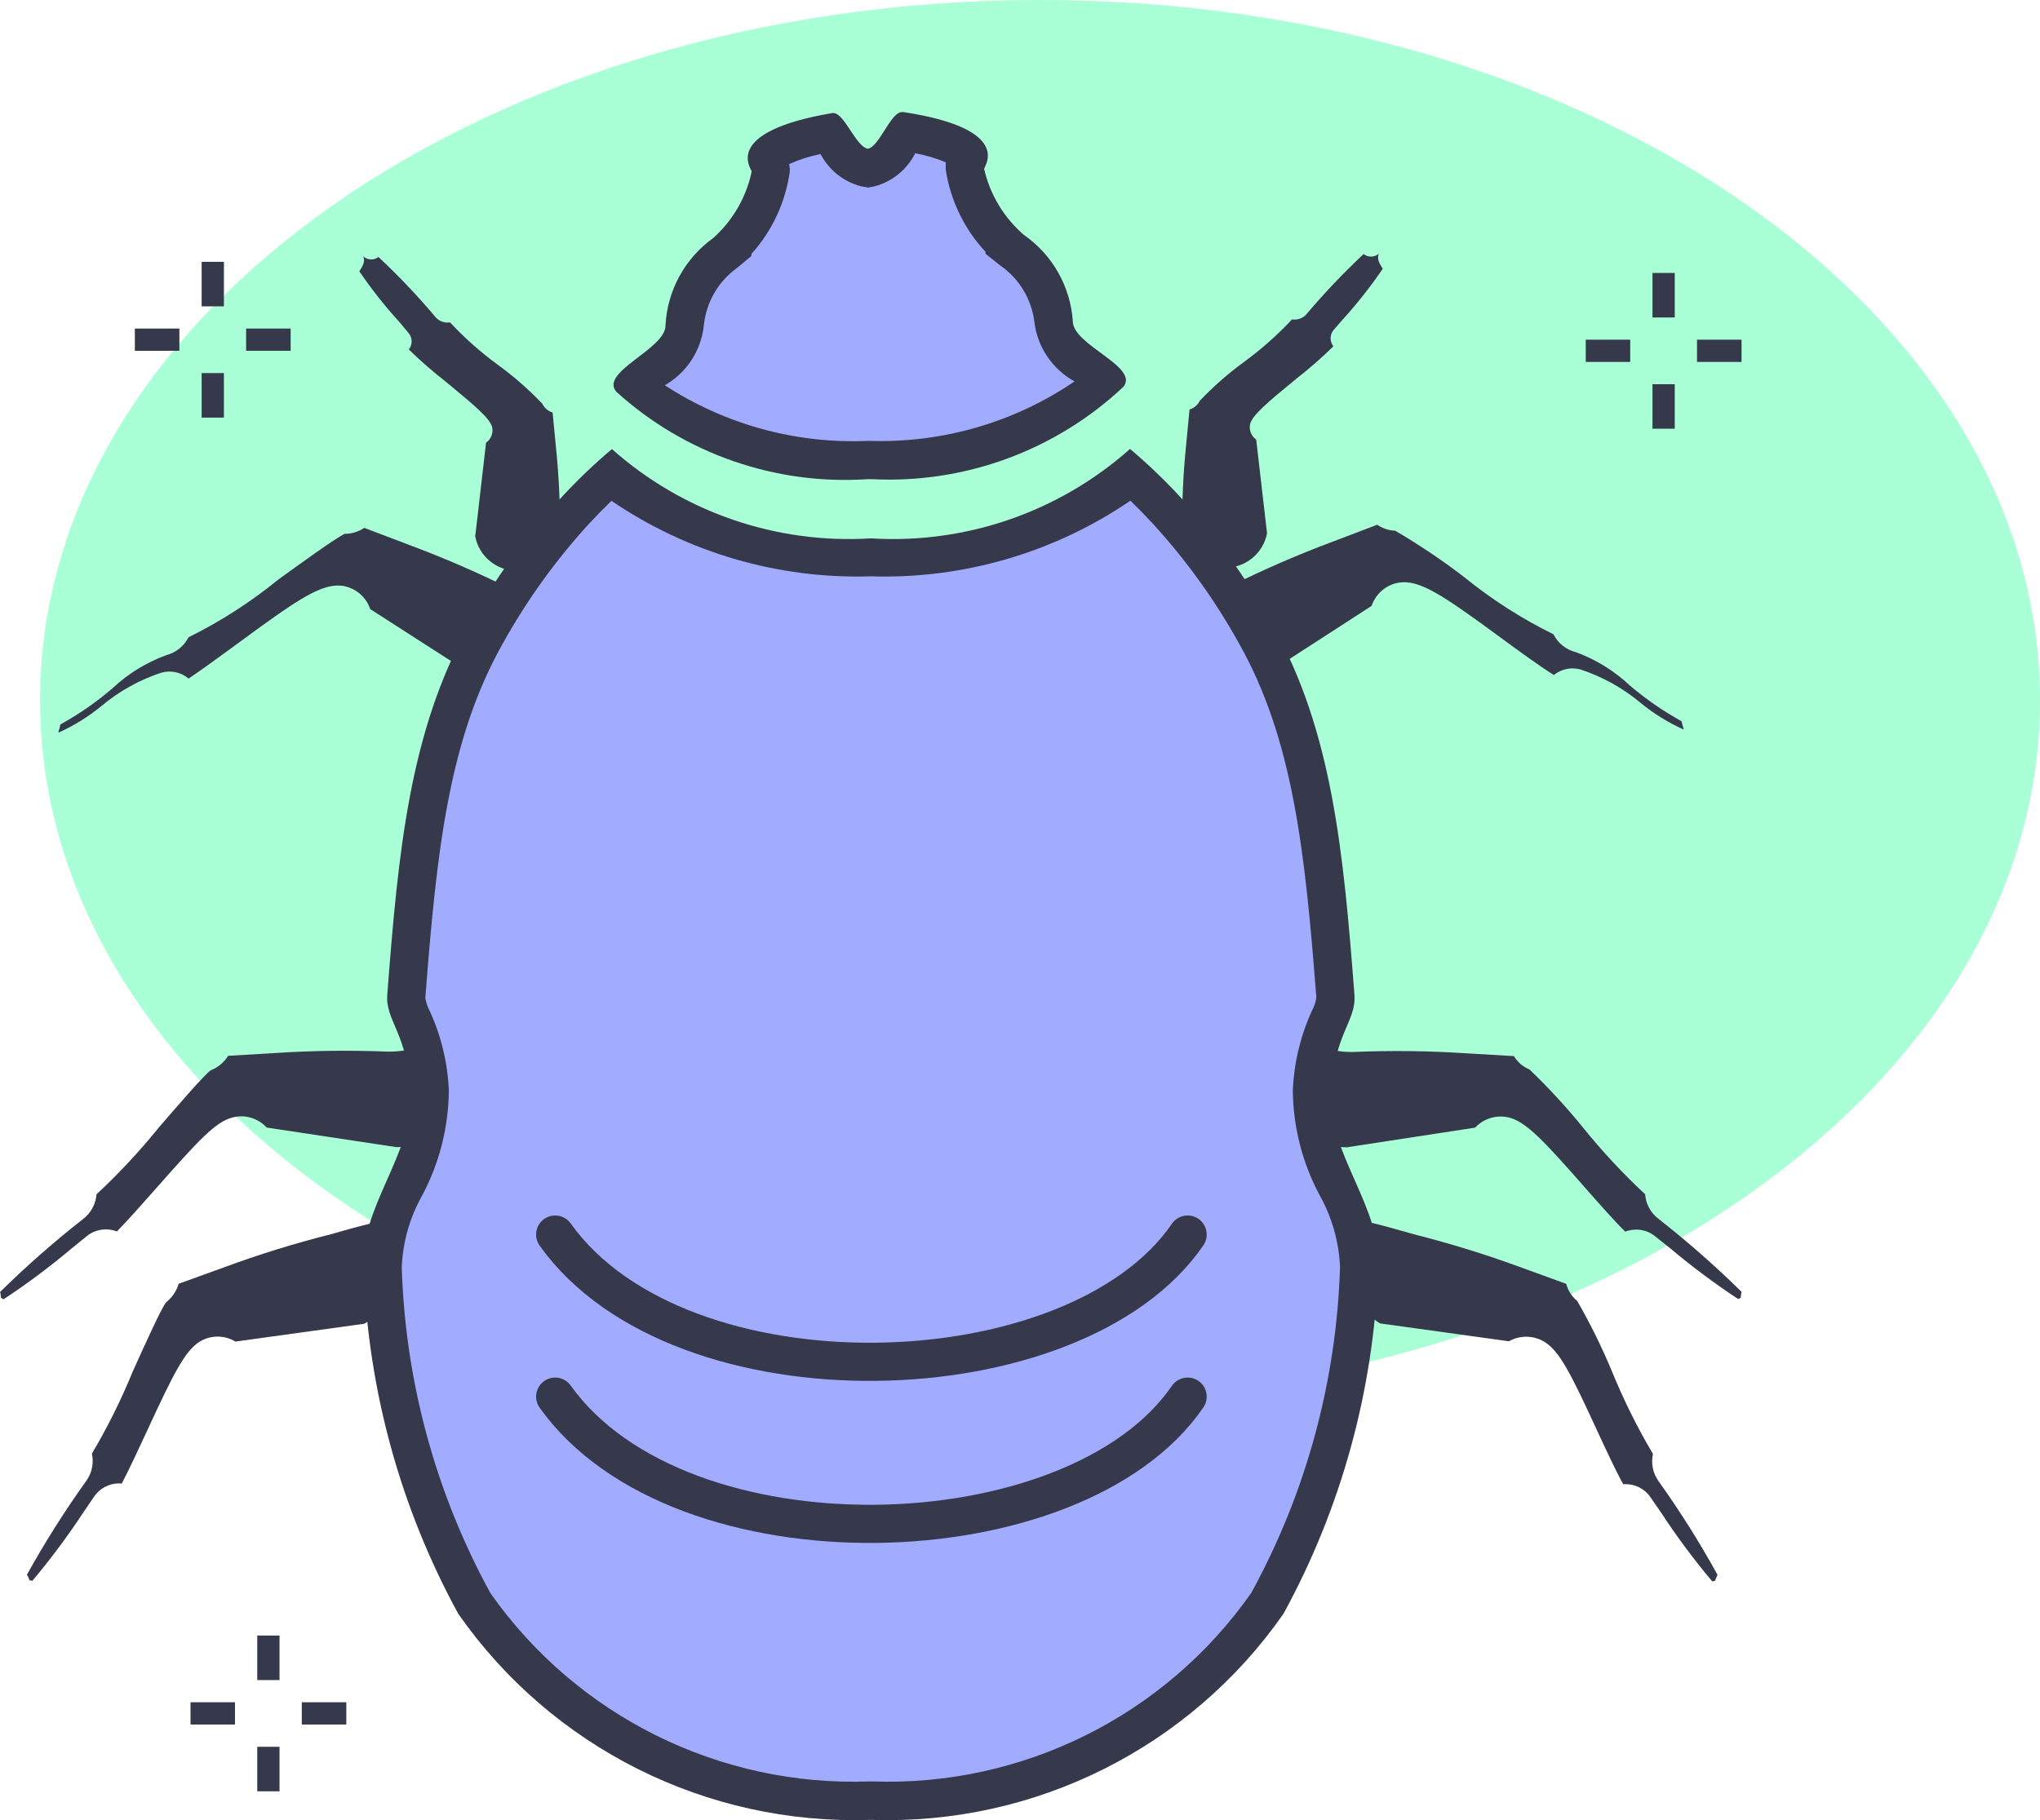
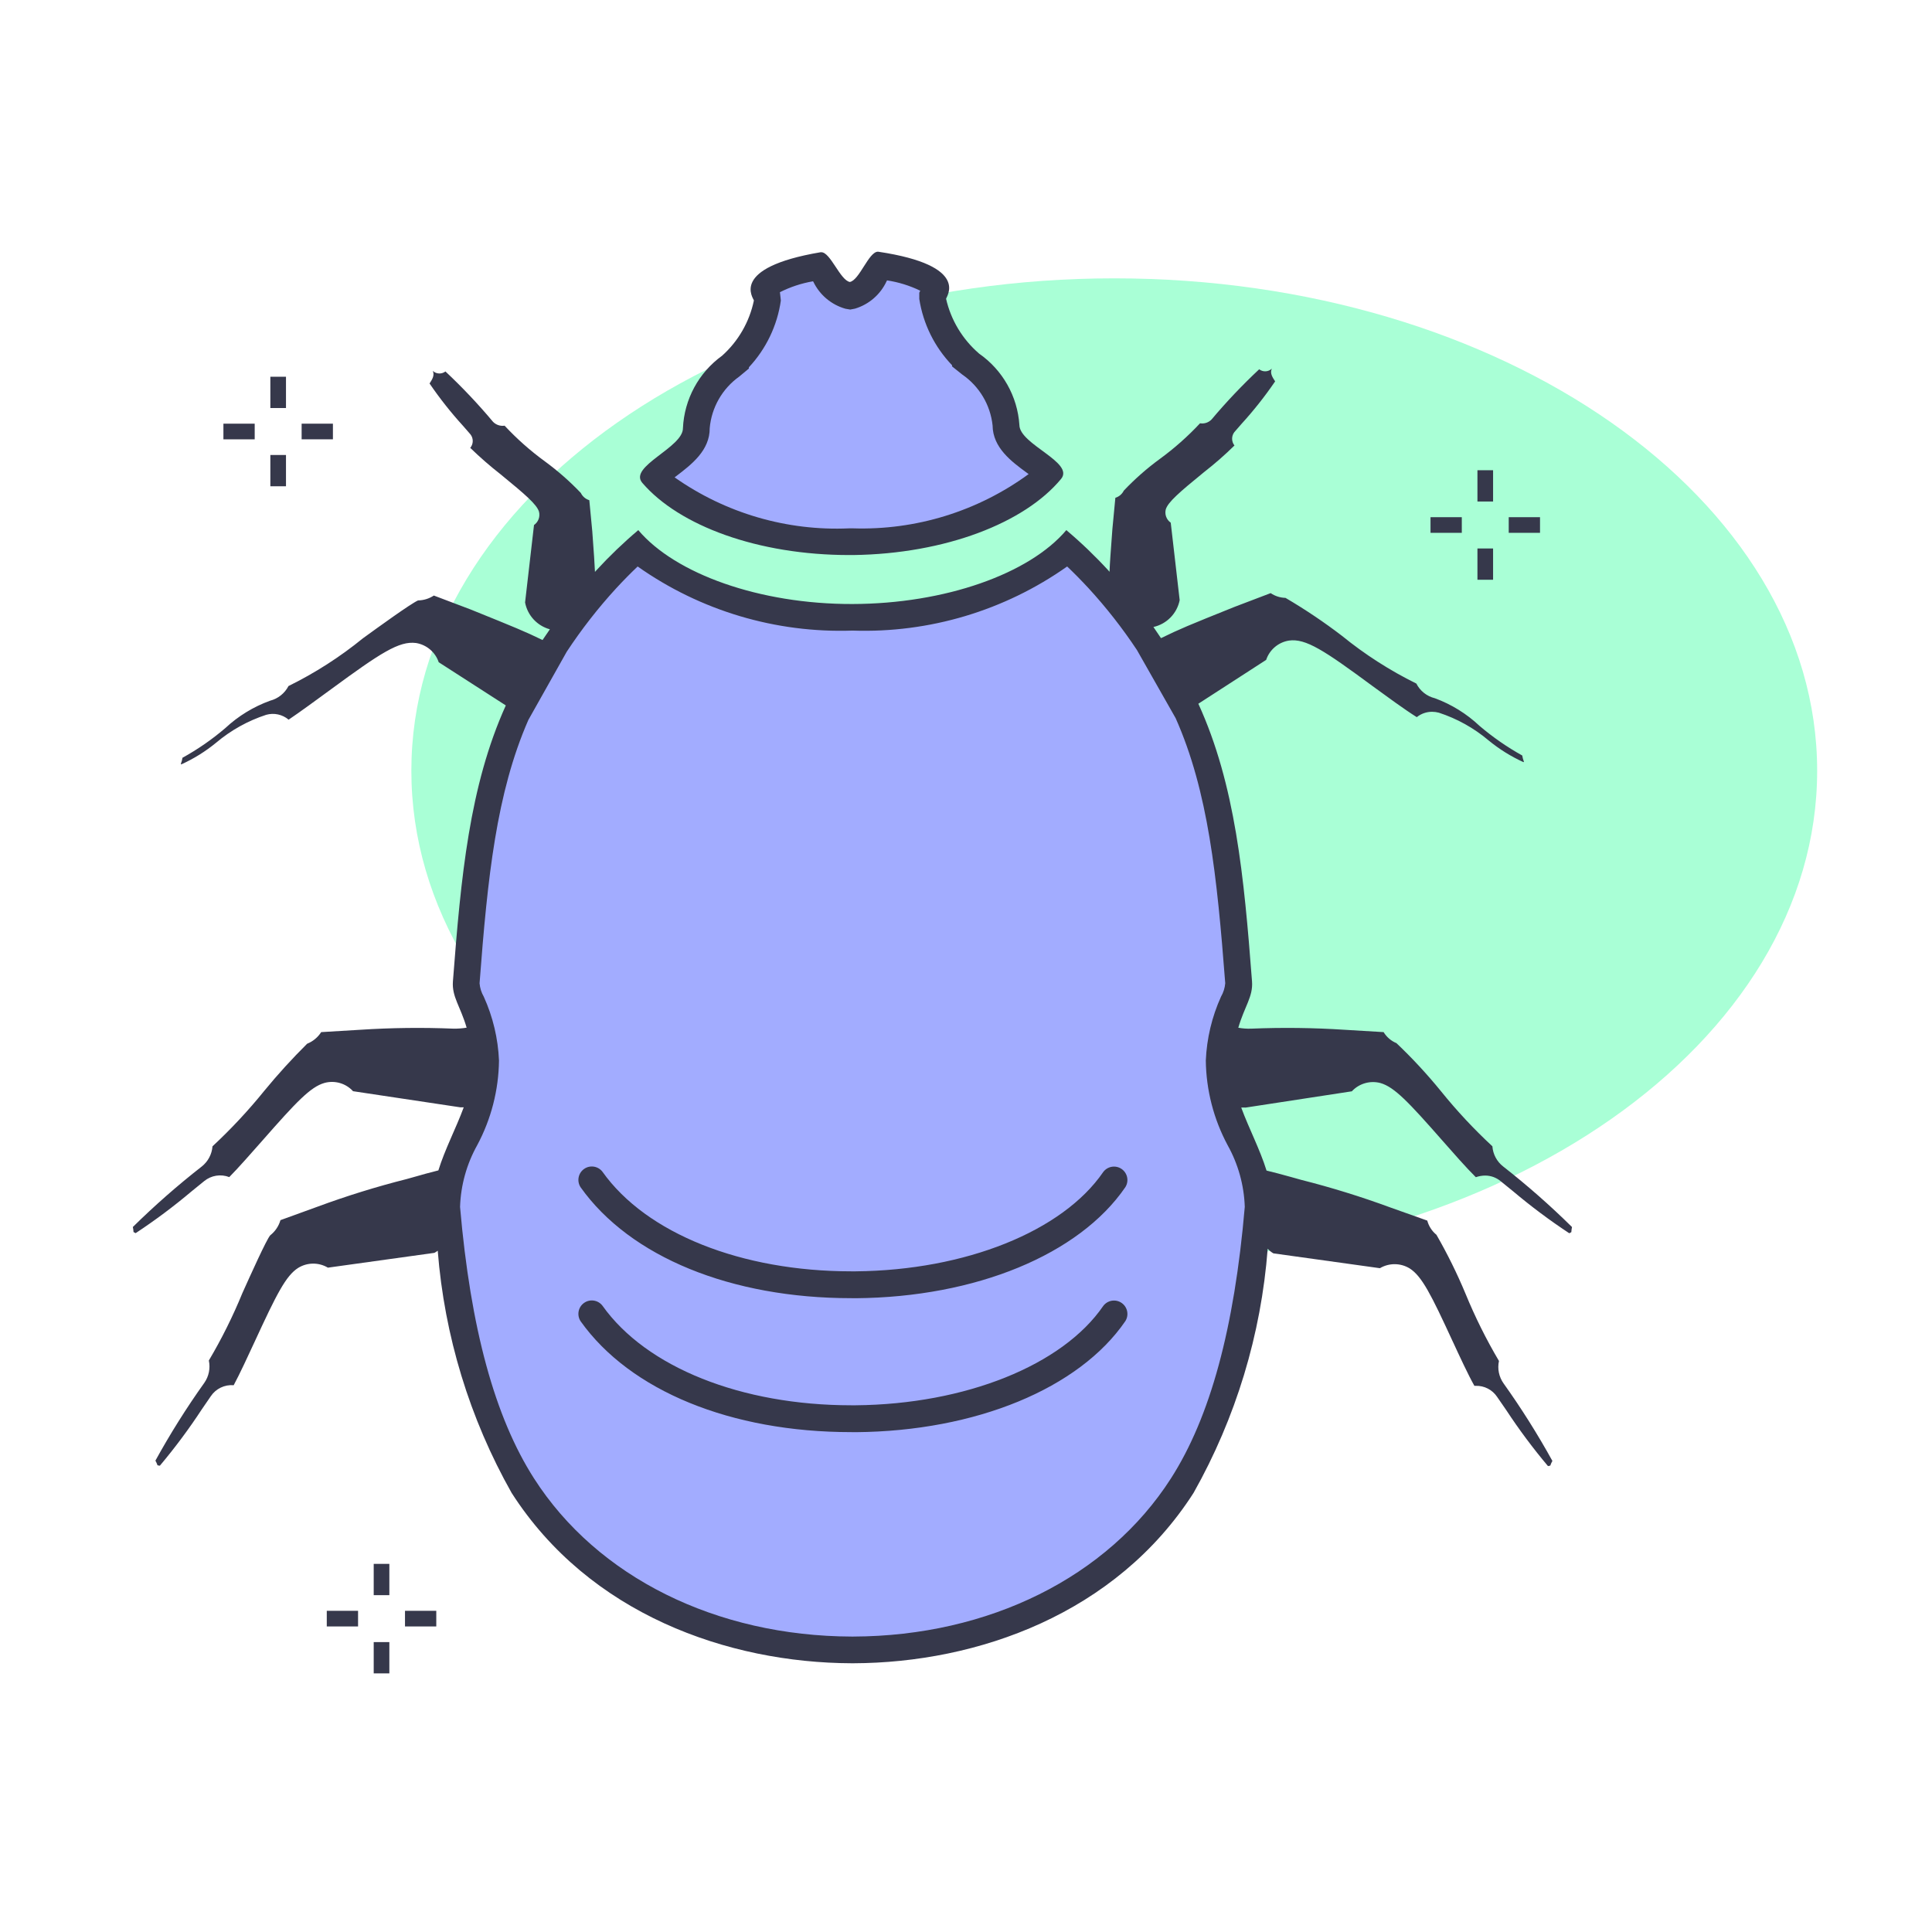
- <svg xmlns="http://www.w3.org/2000/svg" id="Layer_1" data-name="Layer 1" viewBox="0 0 34.265 30.578">
-   <ellipse cx="17.469" cy="11.766" rx="16.796" ry="11.766" style="fill:#a9ffd6" />
-   <path d="M20.951,13.421c.037.065.136.223.188.305a8.122,8.122,0,0,1,.545.978l.018.037.034-.02a1.691,1.691,0,0,1,.3-.155l1.835-1.187a.587.587,0,0,1,.461-.392c.345-.05.721.2,1.706.924.271.2.651.477.895.629a.5.5,0,0,1,.311-.111.584.584,0,0,1,.136.018,3.054,3.054,0,0,1,1.014.565v0a3.262,3.262,0,0,0,.711.441l.008-.01a.613.613,0,0,1-.035-.126,5.271,5.271,0,0,1-.868-.6,2.664,2.664,0,0,0-.908-.561.575.575,0,0,1-.376-.3,7.984,7.984,0,0,1-1.51-.969,11.1,11.1,0,0,0-1.15-.772.556.556,0,0,1-.3-.1l-.739.281a17.93,17.93,0,0,0-1.742.757C21.218,13.188,21.007,13.3,20.951,13.421Z" transform="translate(-0.833 -3.199)" style="fill:#36384b" />
-   <path d="M15.4,10.93a5.607,5.607,0,0,1-3.891-1.273c.065-.062.171-.143.242-.2.276-.21.589-.449.586-.791a1.652,1.652,0,0,1,.68-1.221,2.319,2.319,0,0,0,.762-1.371V6l-.046-.093c0-.091.129-.31,1.025-.476.032.041.069.1.1.137.132.2.269.407.5.446l.057.01.057-.011c.232-.044.365-.253.493-.455.026-.041.063-.1.094-.142.894.147,1.034.366,1.048.391l-.034.068-.025.17A2.315,2.315,0,0,0,17.831,7.4a1.665,1.665,0,0,1,.7,1.211c0,.342.32.575.6.78.072.053.178.131.246.192a5.629,5.629,0,0,1-3.907,1.347l0,0Z" transform="translate(-0.833 -3.199)" style="fill:#a2acff" />
-   <path d="M16.2,5.773a2.517,2.517,0,0,1,.518.153l0,.122a2.6,2.6,0,0,0,.669,1.383v.032l.238.19a1.357,1.357,0,0,1,.583.961,1.318,1.318,0,0,0,.674.993,5.789,5.789,0,0,1-3.419,1H15.4A5.782,5.782,0,0,1,12,9.672a1.319,1.319,0,0,0,.655-1.006,1.358,1.358,0,0,1,.566-.972l.233-.194V7.466A2.6,2.6,0,0,0,14.1,6.073a.707.707,0,0,0-.011-.118,2.534,2.534,0,0,1,.526-.168,1.071,1.071,0,0,0,.686.543l.115.02.114-.022a1.074,1.074,0,0,0,.676-.555m-.226-.69c-.187,0-.375.578-.57.615-.2-.033-.394-.6-.58-.6h-.015c-1.877.318-1.356.942-1.356.982A2.072,2.072,0,0,1,12.811,7.2v0a1.925,1.925,0,0,0-.8,1.47c0,.395-1.113.778-.826,1.111A5.715,5.715,0,0,0,15.4,11.25h.044v0h.037A5.746,5.746,0,0,0,19.7,9.7c.28-.338-.843-.7-.847-1.1a1.926,1.926,0,0,0-.823-1.455v0a2.075,2.075,0,0,1-.667-1.109c0-.041.509-.674-1.374-.957Z" transform="translate(-0.833 -3.199)" style="fill:#36384b" />
-   <path d="M10.075,11.027" transform="translate(-0.833 -3.199)" style="fill:#36384b" />
-   <path d="M9.191,11.892" transform="translate(-0.833 -3.199)" style="fill:#36384b" />
-   <path d="M6.628,12.165c-.159.073-.8.54-1.119.77A8,8,0,0,1,4,13.906a.584.584,0,0,1-.373.3,2.656,2.656,0,0,0-.908.56,5.187,5.187,0,0,1-.873.605.529.529,0,0,1-.033.123l.009.011a3.224,3.224,0,0,0,.711-.441A3.047,3.047,0,0,1,3.545,14.5a.5.5,0,0,1,.456.1c.222-.148.588-.417.867-.621,1-.737,1.378-.983,1.722-.937a.586.586,0,0,1,.462.391l1.867,1.2a1.4,1.4,0,0,1,.265.137l.035.021.019-.037a8.139,8.139,0,0,1,.538-.969c.053-.083.157-.248.194-.325a1.372,1.372,0,0,0-.533-.353,17.926,17.926,0,0,0-1.745-.758l-.74-.281a.6.6,0,0,1-.321.1Z" transform="translate(-0.833 -3.199)" style="fill:#36384b" />
-   <path d="M6.606,23.875l-.208.059a17.443,17.443,0,0,0-1.814.562l-.751.272a.605.605,0,0,1-.208.309c-.075.082-.406.818-.565,1.171a10.4,10.4,0,0,1-.683,1.373.576.576,0,0,1-.091.453,16.171,16.171,0,0,0-1,1.581.624.624,0,0,1,.044.095l.047.008a12.19,12.19,0,0,0,.852-1.143l.183-.268a.507.507,0,0,1,.466-.223c.12-.224.3-.618.428-.891.444-.962.632-1.335.882-1.494a.581.581,0,0,1,.6,0l2.165-.3a.579.579,0,0,0,.27-.34l-.006-.028a2.992,2.992,0,0,1,.059-1.36C7.04,23.75,6.73,23.84,6.606,23.875Z" transform="translate(-0.833 -3.199)" style="fill:#36384b" />
-   <path d="M4.375,21.18c-.095.058-.618.664-.869.956a10.883,10.883,0,0,1-1.052,1.129.575.575,0,0,1-.219.41,16.433,16.433,0,0,0-1.4,1.23.628.628,0,0,1,.015.1l.043.023a11.989,11.989,0,0,0,1.136-.848l.258-.21a.512.512,0,0,1,.509-.081c.18-.181.468-.509.669-.736.7-.792.983-1.1,1.266-1.177a.577.577,0,0,1,.581.167l2.178.329a1.213,1.213,0,0,1,.263.016,2.133,2.133,0,0,0,.15-.251,2.205,2.205,0,0,0,0-1.146,1.39,1.39,0,0,0-.116-.269l-.018,0a1.855,1.855,0,0,1-.414.046,17.872,17.872,0,0,0-1.9.023l-.79.047A.6.6,0,0,1,4.375,21.18Z" transform="translate(-0.833 -3.199)" style="fill:#36384b" />
-   <path d="M15.5,33.457a7.81,7.81,0,0,1-6.7-3.318,12.5,12.5,0,0,1-1.539-5.622,2.916,2.916,0,0,1,.367-1.364,3.513,3.513,0,0,0,.424-1.615,3.234,3.234,0,0,0-.292-1.224.784.784,0,0,1-.1-.376c.192-2.51.4-4.415,1.333-6.078a11.01,11.01,0,0,1,1.5-2.086c.2-.214.4-.413.6-.592a6.679,6.679,0,0,0,4.369,1.38,6.676,6.676,0,0,0,4.371-1.381c.2.178.395.374.6.593a11.037,11.037,0,0,1,1.5,2.086c.933,1.664,1.14,3.568,1.333,6.078a.812.812,0,0,1-.1.376,3.278,3.278,0,0,0-.292,1.224,3.513,3.513,0,0,0,.424,1.615,2.9,2.9,0,0,1,.367,1.364,12.49,12.49,0,0,1-1.539,5.622,7.765,7.765,0,0,1-6.645,3.315Z" transform="translate(-0.833 -3.199)" style="fill:#a2acff" />
-   <path d="M11.1,11.611a7.33,7.33,0,0,0,4.361,1.271,7.327,7.327,0,0,0,4.359-1.271q.186.18.372.381a10.589,10.589,0,0,1,1.457,2.026c.9,1.6,1.105,3.476,1.294,5.944a.71.71,0,0,1-.078.227,3.588,3.588,0,0,0-.317,1.331A3.808,3.808,0,0,0,23,23.283a2.708,2.708,0,0,1,.341,1.2,12.179,12.179,0,0,1-1.49,5.477,7.451,7.451,0,0,1-6.376,3.169h-.029A7.452,7.452,0,0,1,9.07,29.965a12.18,12.18,0,0,1-1.489-5.477,2.682,2.682,0,0,1,.341-1.2,3.819,3.819,0,0,0,.45-1.763,3.548,3.548,0,0,0-.317-1.331.739.739,0,0,1-.078-.227c.189-2.468.393-4.34,1.294-5.944a10.632,10.632,0,0,1,1.457-2.026c.124-.134.249-.261.373-.381m8.71-.872a5.99,5.99,0,0,1-4.35,1.5,5.988,5.988,0,0,1-4.35-1.5,9.343,9.343,0,0,0-.853.817A11.271,11.271,0,0,0,8.712,13.7c-1,1.781-1.191,3.818-1.374,6.209-.034.444.338.641.394,1.643.057,1.033-.88,1.949-.79,2.988A13.044,13.044,0,0,0,8.53,30.312a8.109,8.109,0,0,0,6.914,3.463h.033a8.108,8.108,0,0,0,6.914-3.463,13.044,13.044,0,0,0,1.589-5.768c.09-1.039-.848-1.955-.791-2.988.056-1,.428-1.2.394-1.643-.183-2.391-.373-4.428-1.373-6.209a11.314,11.314,0,0,0-1.546-2.148,9.474,9.474,0,0,0-.853-.817Z" transform="translate(-0.833 -3.199)" style="fill:#36384b" />
-   <path d="M21.73,11.892" transform="translate(-0.833 -3.199)" style="fill:#36384b" />
-   <path d="M26.783,25.749c.249.16.437.532.873,1.479l.006.013c.126.273.309.667.435.894h.028a.5.5,0,0,1,.432.222l.189.274a11.887,11.887,0,0,0,.847,1.137.373.373,0,0,1,.046-.009.587.587,0,0,1,.043-.1,15.846,15.846,0,0,0-.993-1.577.573.573,0,0,1-.092-.455,10.535,10.535,0,0,1-.681-1.369,10.386,10.386,0,0,0-.59-1.2.557.557,0,0,1-.186-.289l-.745-.271a18.009,18.009,0,0,0-1.814-.562l-.206-.058c-.288-.083-.517-.141-.685-.173a2.978,2.978,0,0,1,.062,1.341l-.01.054a.586.586,0,0,0,.271.334l2.165.3A.588.588,0,0,1,26.783,25.749Z" transform="translate(-0.833 -3.199)" style="fill:#36384b" />
-   <path d="M25.61,22.145a.587.587,0,0,1,.582-.167c.284.081.57.385,1.259,1.169.2.228.491.559.679.744a.584.584,0,0,1,.189-.033.491.491,0,0,1,.316.114l.252.2a12.161,12.161,0,0,0,1.142.853l.042-.022a.541.541,0,0,1,.014-.1,16.485,16.485,0,0,0-1.4-1.23.566.566,0,0,1-.219-.409,10.657,10.657,0,0,1-1.043-1.12,10.475,10.475,0,0,0-.9-.977.54.54,0,0,1-.261-.224l-.792-.047a17.8,17.8,0,0,0-1.9-.023,1.428,1.428,0,0,1-.356-.034l-.08-.015a1.668,1.668,0,0,0-.113.268,2.209,2.209,0,0,0,0,1.147,1.811,1.811,0,0,0,.151.25,1.153,1.153,0,0,1,.282-.014Z" transform="translate(-0.833 -3.199)" style="fill:#36384b" />
-   <path d="M10.238,12.081a12.441,12.441,0,0,0-.062-1.316l-.061-.635a.284.284,0,0,1-.173-.148,5.437,5.437,0,0,0-.731-.642,5.692,5.692,0,0,1-.819-.725.268.268,0,0,1-.235-.078,11.583,11.583,0,0,0-.967-1.02.2.2,0,0,1-.249-.005L6.932,7.5c.044.093-.013.179-.064.257l0,0a7.729,7.729,0,0,0,.68.86L7.7,8.8a.219.219,0,0,1,0,.271,7.619,7.619,0,0,0,.619.54c.5.412.73.608.778.755a.253.253,0,0,1-.1.271l-.182,1.574a.712.712,0,0,0,.708.578v.16l.884-.865h-.16Z" transform="translate(-0.833 -3.199)" style="fill:#36384b" />
-   <path d="M21.407,12.737a.711.711,0,0,0,.708-.578l-.182-1.574a.254.254,0,0,1-.1-.271c.048-.147.274-.343.778-.755a7.314,7.314,0,0,0,.618-.541.22.22,0,0,1,0-.27l.146-.168a7.86,7.86,0,0,0,.684-.866l0,0c-.05-.077-.107-.164-.064-.256l-.009.009a.2.2,0,0,1-.249,0,12.027,12.027,0,0,0-.967,1.019.266.266,0,0,1-.235.079,5.768,5.768,0,0,1-.819.724,5.415,5.415,0,0,0-.731.644.282.282,0,0,1-.172.146l-.061.638a12.389,12.389,0,0,0-.062,1.314h-.16l.883.865h0Z" transform="translate(-0.833 -3.199)" style="fill:#36384b" />
-   <rect x="4.321" y="27.479" width="0.374" height="0.748" style="fill:#36384b" />
-   <rect x="4.321" y="29.348" width="0.374" height="0.748" style="fill:#36384b" />
-   <rect x="5.069" y="28.6" width="0.748" height="0.374" style="fill:#36384b" />
-   <polyline points="3.2 28.6 3.947 28.6 3.947 28.974 3.2 28.974" style="fill:#36384b" />
-   <rect x="27.756" y="4.586" width="0.374" height="0.748" style="fill:#36384b" />
-   <rect x="27.756" y="6.455" width="0.374" height="0.748" style="fill:#36384b" />
-   <rect x="28.504" y="5.707" width="0.748" height="0.374" style="fill:#36384b" />
-   <polyline points="26.635 5.707 27.382 5.707 27.382 6.081 26.635 6.081" style="fill:#36384b" />
-   <path d="M10.158,26.664c2.1,2.945,8.736,2.754,10.623,0" transform="translate(-0.833 -3.199)" style="fill:none;stroke:#36384b;stroke-linecap:round;stroke-miterlimit:10;stroke-width:0.641px" />
-   <path d="M10.158,23.941c2.1,2.946,8.736,2.754,10.623,0" transform="translate(-0.833 -3.199)" style="fill:none;stroke:#36384b;stroke-linecap:round;stroke-miterlimit:10;stroke-width:0.641px" />
-   <rect x="3.387" y="4.399" width="0.374" height="0.748" style="fill:#36384b" />
-   <rect x="3.387" y="6.268" width="0.374" height="0.748" style="fill:#36384b" />
-   <rect x="4.134" y="5.52" width="0.748" height="0.374" style="fill:#36384b" />
-   <polyline points="2.265 5.52 3.013 5.52 3.013 5.894 2.265 5.894" style="fill:#36384b" />
+ <svg xmlns="http://www.w3.org/2000/svg" viewBox="0 0 72 72">
+   <g id="Layer_1" data-name="Layer 1">
+     <ellipse cx="41.525" cy="28.724" rx="26.195" ry="18.351" style="fill:#a9ffd6" />
+     <path d="M31.73,20.188c-3.151,0-5.979-.947-7.332-2.422a5.007,5.007,0,0,1,.515-.431c.513-.392,1.044-.8,1.038-1.379a3.121,3.121,0,0,1,1.28-2.307l.18-.15v-.017a4.05,4.05,0,0,0,1.182-2.318l-.008-.1-.064-.134c-.053-.1-.06-.148-.032-.2.042-.082.331-.5,2.027-.805.065.08.152.212.21.3.232.35.472.713.862.779l.089.016L31.766,11c.387-.074.62-.441.845-.795.058-.091.144-.226.208-.308,1.693.272,1.995.689,2.038.771.03.056.024.1-.027.205l-.052.107-.017.164a4.135,4.135,0,0,0,1.4,2.408l.011.014a3.118,3.118,0,0,1,1.322,2.283c.006.583.543.978,1.064,1.36a4.639,4.639,0,0,1,.522.42c-1.338,1.516-4.176,2.517-7.285,2.56Z" style="fill:#a2acff" />
+     <path d="M33.049,10.448a4.32,4.32,0,0,1,1.246.386l-.036.075,0,.232a4.577,4.577,0,0,0,1.222,2.471v.043l.375.3a2.648,2.648,0,0,1,1.135,1.9c.008.833.707,1.346,1.268,1.758l.075.055a10.517,10.517,0,0,1-6.549,2.022h-.134a10.485,10.485,0,0,1-6.51-1.9l.073-.056c.554-.423,1.243-.949,1.235-1.782a2.647,2.647,0,0,1,1.1-1.918l.36-.3v-.046A4.6,4.6,0,0,0,29.1,11.2l-.033-.3-.005-.009a4.367,4.367,0,0,1,1.237-.408l.015.023a1.9,1.9,0,0,0,1.194,1l.178.03.178-.034a1.9,1.9,0,0,0,1.175-1.018l.015-.024M32.717,9.38c-.342,0-.687,1.06-1.045,1.128-.359-.061-.723-1.108-1.063-1.108l-.028,0c-3.442.583-2.486,1.727-2.486,1.8a3.8,3.8,0,0,1-1.184,2.056v0a3.533,3.533,0,0,0-1.46,2.7c.007.725-2.04,1.428-1.514,2.039,1.375,1.6,4.308,2.69,7.716,2.69h.08v0l.034,0h0l.031,0h0v0c3.442-.047,6.389-1.2,7.744-2.835.515-.62-1.545-1.285-1.552-2.01a3.528,3.528,0,0,0-1.51-2.668V13.17a3.807,3.807,0,0,1-1.222-2.034c0-.074.932-1.236-2.52-1.754l-.024,0Z" style="fill:#36384b" />
+     <path d="M31.741,61.49c-5.23-.017-9.813-2.3-12.259-6.12-1.507-2.353-2.435-5.738-2.836-10.349a5.375,5.375,0,0,1,.681-2.542,6.381,6.381,0,0,0,.77-2.921,5.858,5.858,0,0,0-.529-2.214,1.523,1.523,0,0,1-.2-.733C17.727,32,18.11,28.5,19.83,25.432A20.194,20.194,0,0,1,22.6,21.589c.385-.417.775-.8,1.162-1.146C25.379,22.005,28.446,23,31.769,23s6.39-1,8.011-2.561c.387.345.777.729,1.162,1.146a20.193,20.193,0,0,1,2.767,3.843c1.719,3.063,2.1,6.566,2.455,11.179a1.509,1.509,0,0,1-.194.733,5.857,5.857,0,0,0-.529,2.213,6.385,6.385,0,0,0,.77,2.922,5.364,5.364,0,0,1,.681,2.542c-.4,4.61-1.328,8-2.836,10.349-2.445,3.815-7.028,6.1-12.259,6.12h-.056Z" style="fill:#a2acff" />
+     <path d="M56.017,43.47a1.047,1.047,0,0,1-.4-.751A19.455,19.455,0,0,1,53.7,40.665a19.136,19.136,0,0,0-1.658-1.79,1.013,1.013,0,0,1-.479-.411l-1.451-.087a32.7,32.7,0,0,0-3.482-.042,2.259,2.259,0,0,1-.482-.034c.232-.8.555-1.156.511-1.728-.3-3.928-.621-7.331-2-10.347l2.527-1.634a1.074,1.074,0,0,1,.845-.719c.631-.091,1.321.367,3.127,1.7.5.364,1.193.874,1.641,1.153a.911.911,0,0,1,.571-.2.98.98,0,0,1,.249.033,5.536,5.536,0,0,1,1.859,1.036l0,0a5.88,5.88,0,0,0,1.3.809l.014-.018a1.087,1.087,0,0,1-.063-.231,9.755,9.755,0,0,1-1.593-1.105,4.882,4.882,0,0,0-1.664-1.029,1.051,1.051,0,0,1-.689-.547,14.661,14.661,0,0,1-2.77-1.777,20.6,20.6,0,0,0-2.107-1.416,1.026,1.026,0,0,1-.552-.177l-1.353.515c-1.743.7-2.028.819-2.734,1.163q-.139-.21-.282-.416a1.282,1.282,0,0,0,.978-1l-.333-2.887a.465.465,0,0,1-.184-.5c.087-.27.5-.63,1.426-1.385a12.91,12.91,0,0,0,1.133-.992.406.406,0,0,1-.007-.495l.268-.308a14.438,14.438,0,0,0,1.255-1.587l-.005-.007c-.092-.141-.2-.3-.117-.468l-.016.015a.363.363,0,0,1-.457.01,21.649,21.649,0,0,0-1.773,1.869.488.488,0,0,1-.431.144,10.614,10.614,0,0,1-1.5,1.329,9.941,9.941,0,0,0-1.341,1.18.517.517,0,0,1-.315.267l-.111,1.17c-.066.888-.094,1.263-.106,1.588-.015-.017-.03-.036-.046-.053a17.042,17.042,0,0,0-1.564-1.5c-1.376,1.628-4.516,2.747-7.976,2.754s-6.6-1.126-7.976-2.754a17.171,17.171,0,0,0-1.564,1.5c-.017.019-.033.039-.05.057-.013-.309-.041-.693-.1-1.508l-.111-1.164a.518.518,0,0,1-.317-.271,10.1,10.1,0,0,0-1.34-1.177,10.54,10.54,0,0,1-1.5-1.329.5.5,0,0,1-.43-.143A21.537,21.537,0,0,0,16.6,13.843a.366.366,0,0,1-.457-.009l-.016-.016c.08.17-.024.328-.117.47l0,.006a14.326,14.326,0,0,0,1.247,1.577l.278.32a.4.4,0,0,1-.01.5,14.018,14.018,0,0,0,1.135.989c.924.756,1.339,1.115,1.426,1.386a.464.464,0,0,1-.185.5l-.333,2.886a1.284,1.284,0,0,0,.924,1q-.138.2-.273.4c-.674-.327-.985-.453-2.694-1.144l-1.357-.514a1.1,1.1,0,0,1-.589.182h0c-.291.133-1.472.99-2.052,1.41a14.591,14.591,0,0,1-2.776,1.781,1.071,1.071,0,0,1-.685.546A4.889,4.889,0,0,0,8.4,27.131,9.525,9.525,0,0,1,6.8,28.24a1.009,1.009,0,0,1-.061.227l.016.02a5.862,5.862,0,0,0,1.3-.809A5.573,5.573,0,0,1,9.92,26.639a.911.911,0,0,1,.836.181c.408-.273,1.078-.765,1.589-1.139,1.841-1.351,2.528-1.8,3.159-1.718a1.074,1.074,0,0,1,.846.717l2.5,1.609c-1.356,3-1.672,6.384-1.971,10.284-.044.572.279.93.511,1.725a2.757,2.757,0,0,1-.484.037,32.8,32.8,0,0,0-3.487.042l-1.449.087a1.11,1.11,0,0,1-.524.433,23.341,23.341,0,0,0-1.594,1.751A19.932,19.932,0,0,1,7.919,42.72a1.062,1.062,0,0,1-.4.752,29.876,29.876,0,0,0-2.569,2.255.945.945,0,0,1,.026.187c.028.014.054.027.079.042A22.066,22.066,0,0,0,7.137,44.4l.473-.384a.939.939,0,0,1,.934-.149c.329-.331.857-.933,1.225-1.35,1.275-1.452,1.8-2.01,2.322-2.159a1.063,1.063,0,0,1,1.066.308l3.993.6a1.157,1.157,0,0,1,.132,0c-.289.786-.7,1.559-.945,2.351-.329.081-.648.172-.8.216l-.382.107a32.654,32.654,0,0,0-3.325,1.031l-1.378.5a1.107,1.107,0,0,1-.381.565c-.138.152-.744,1.5-1.036,2.149a19.238,19.238,0,0,1-1.252,2.517,1.063,1.063,0,0,1-.168.831,29.458,29.458,0,0,0-1.823,2.9,1.179,1.179,0,0,1,.079.175l.086.015a21.942,21.942,0,0,0,1.563-2.1l.336-.49a.932.932,0,0,1,.853-.41c.221-.409.555-1.132.787-1.634.813-1.762,1.158-2.447,1.616-2.738a1.068,1.068,0,0,1,1.108-.009l3.969-.552a.846.846,0,0,0,.124-.08,21.839,21.839,0,0,0,2.753,9.025c2.892,4.512,8.051,6.335,12.677,6.35v0h.06v0c4.627-.015,9.786-1.838,12.678-6.35a21.936,21.936,0,0,0,2.762-9.1.837.837,0,0,0,.213.174l3.969.553a1.077,1.077,0,0,1,1.109.008c.457.292.8.976,1.6,2.712l.012.024c.231.5.565,1.223.8,1.64h.051a.923.923,0,0,1,.793.407l.345.5a21.944,21.944,0,0,0,1.554,2.084l.085-.017a1.013,1.013,0,0,1,.079-.176,29.719,29.719,0,0,0-1.821-2.891,1.055,1.055,0,0,1-.17-.834,19.411,19.411,0,0,1-1.248-2.51,19.208,19.208,0,0,0-1.082-2.192,1.024,1.024,0,0,1-.342-.529L51.818,45a33.06,33.06,0,0,0-3.326-1.03l-.378-.106c-.362-.1-.654-.179-.914-.24-.245-.791-.654-1.563-.943-2.348a1.513,1.513,0,0,1,.165,0l3.957-.606a1.077,1.077,0,0,1,1.067-.308c.52.15,1.046.707,2.309,2.145.368.419.9,1.025,1.245,1.364a1.054,1.054,0,0,1,.347-.061.9.9,0,0,1,.579.21l.462.375a22.2,22.2,0,0,0,2.094,1.565l.077-.041a1.178,1.178,0,0,1,.025-.191A29.844,29.844,0,0,0,56.017,43.47ZM43.635,55.1c-2.353,3.672-6.779,5.873-11.839,5.89h-.054c-5.06-.017-9.485-2.218-11.838-5.89-1.464-2.283-2.367-5.594-2.759-10.122a5.05,5.05,0,0,1,.639-2.3,6.857,6.857,0,0,0,.812-3.152,6.408,6.408,0,0,0-.567-2.382,1.2,1.2,0,0,1-.157-.5c.3-3.971.63-7.1,1.819-9.815l1.429-2.54a18.822,18.822,0,0,1,1.843-2.365c.266-.288.534-.559.8-.813a13.1,13.1,0,0,0,8.007,2.389,13.089,13.089,0,0,0,8-2.389q.4.381.8.813a18.661,18.661,0,0,1,1.8,2.3l1.443,2.54c1.212,2.725,1.541,5.876,1.848,9.878a1.2,1.2,0,0,1-.157.5,6.428,6.428,0,0,0-.567,2.382,6.857,6.857,0,0,0,.812,3.152,5.052,5.052,0,0,1,.64,2.3C46,49.506,45.1,52.817,43.635,55.1Z" style="fill:#36384b" />
+     <rect x="13.927" y="58.281" width="0.583" height="1.166" style="fill:#36384b" />
+     <rect x="13.927" y="61.196" width="0.583" height="1.166" style="fill:#36384b" />
+     <rect x="15.093" y="60.03" width="1.166" height="0.583" style="fill:#36384b" />
+     <polyline points="12.178 60.03 13.344 60.03 13.344 60.613 12.178 60.613" style="fill:#36384b" />
+     <rect x="55.06" y="17.524" width="0.583" height="1.166" style="fill:#36384b" />
+     <rect x="55.06" y="20.44" width="0.583" height="1.166" style="fill:#36384b" />
+     <rect x="56.226" y="19.274" width="1.166" height="0.583" style="fill:#36384b" />
+     <polyline points="53.311 19.274 54.477 19.274 54.477 19.857 53.311 19.857" style="fill:#36384b" />
+     <path d="M31.72,53.371c-4.476,0-8.236-1.537-10.081-4.13a.5.5,0,0,1,.814-.58c1.634,2.3,5.178,3.71,9.275,3.71h.159c4.089-.037,7.71-1.49,9.226-3.7a.5.5,0,0,1,.825.564c-1.721,2.512-5.569,4.1-10.042,4.138Z" style="fill:#36384b" />
+     <path d="M31.72,48.379c-4.476,0-8.236-1.537-10.081-4.13a.5.5,0,0,1,.814-.58c1.634,2.3,5.178,3.71,9.275,3.71h.159c4.089-.037,7.71-1.49,9.226-3.7a.5.5,0,0,1,.825.564c-1.721,2.512-5.569,4.1-10.042,4.138Z" style="fill:#36384b" />
+     <rect x="10.075" y="14.04" width="0.583" height="1.166" style="fill:#36384b" />
+     <rect x="10.075" y="16.956" width="0.583" height="1.166" style="fill:#36384b" />
+     <rect x="11.241" y="15.789" width="1.166" height="0.583" style="fill:#36384b" />
+     <polyline points="8.326 15.789 9.492 15.789 9.492 16.373 8.326 16.373" style="fill:#36384b" />
+   </g>
</svg>
